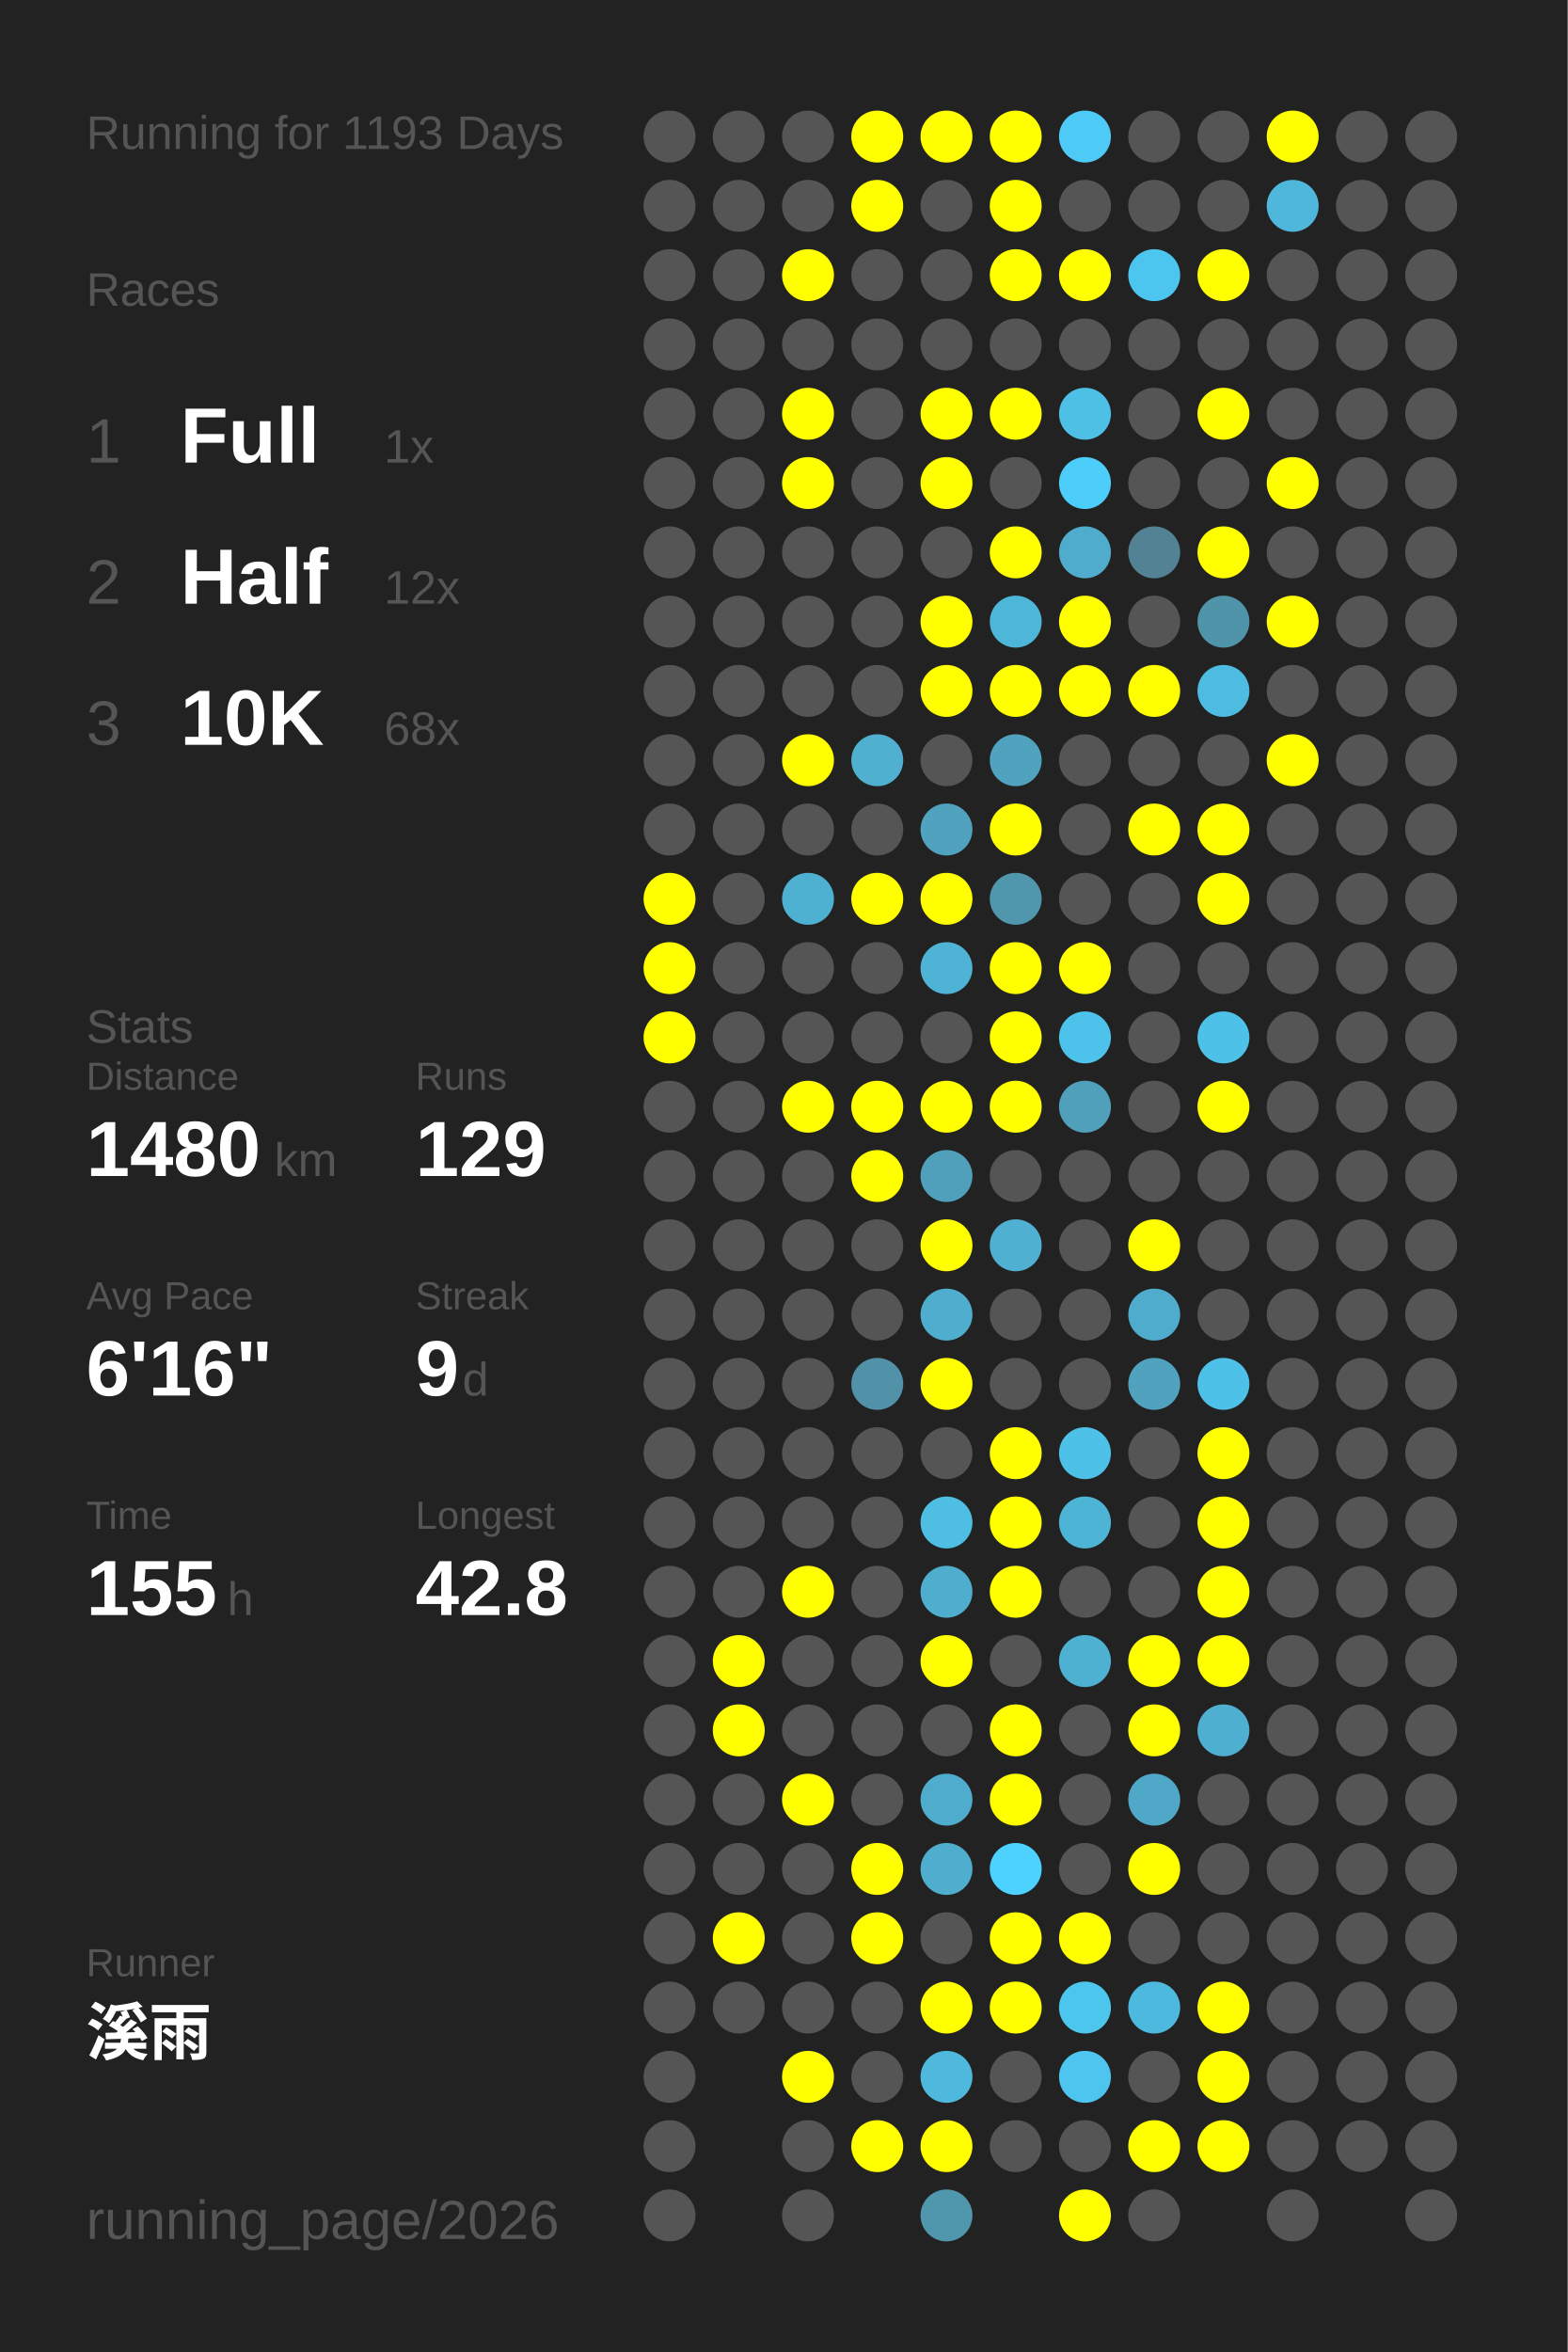
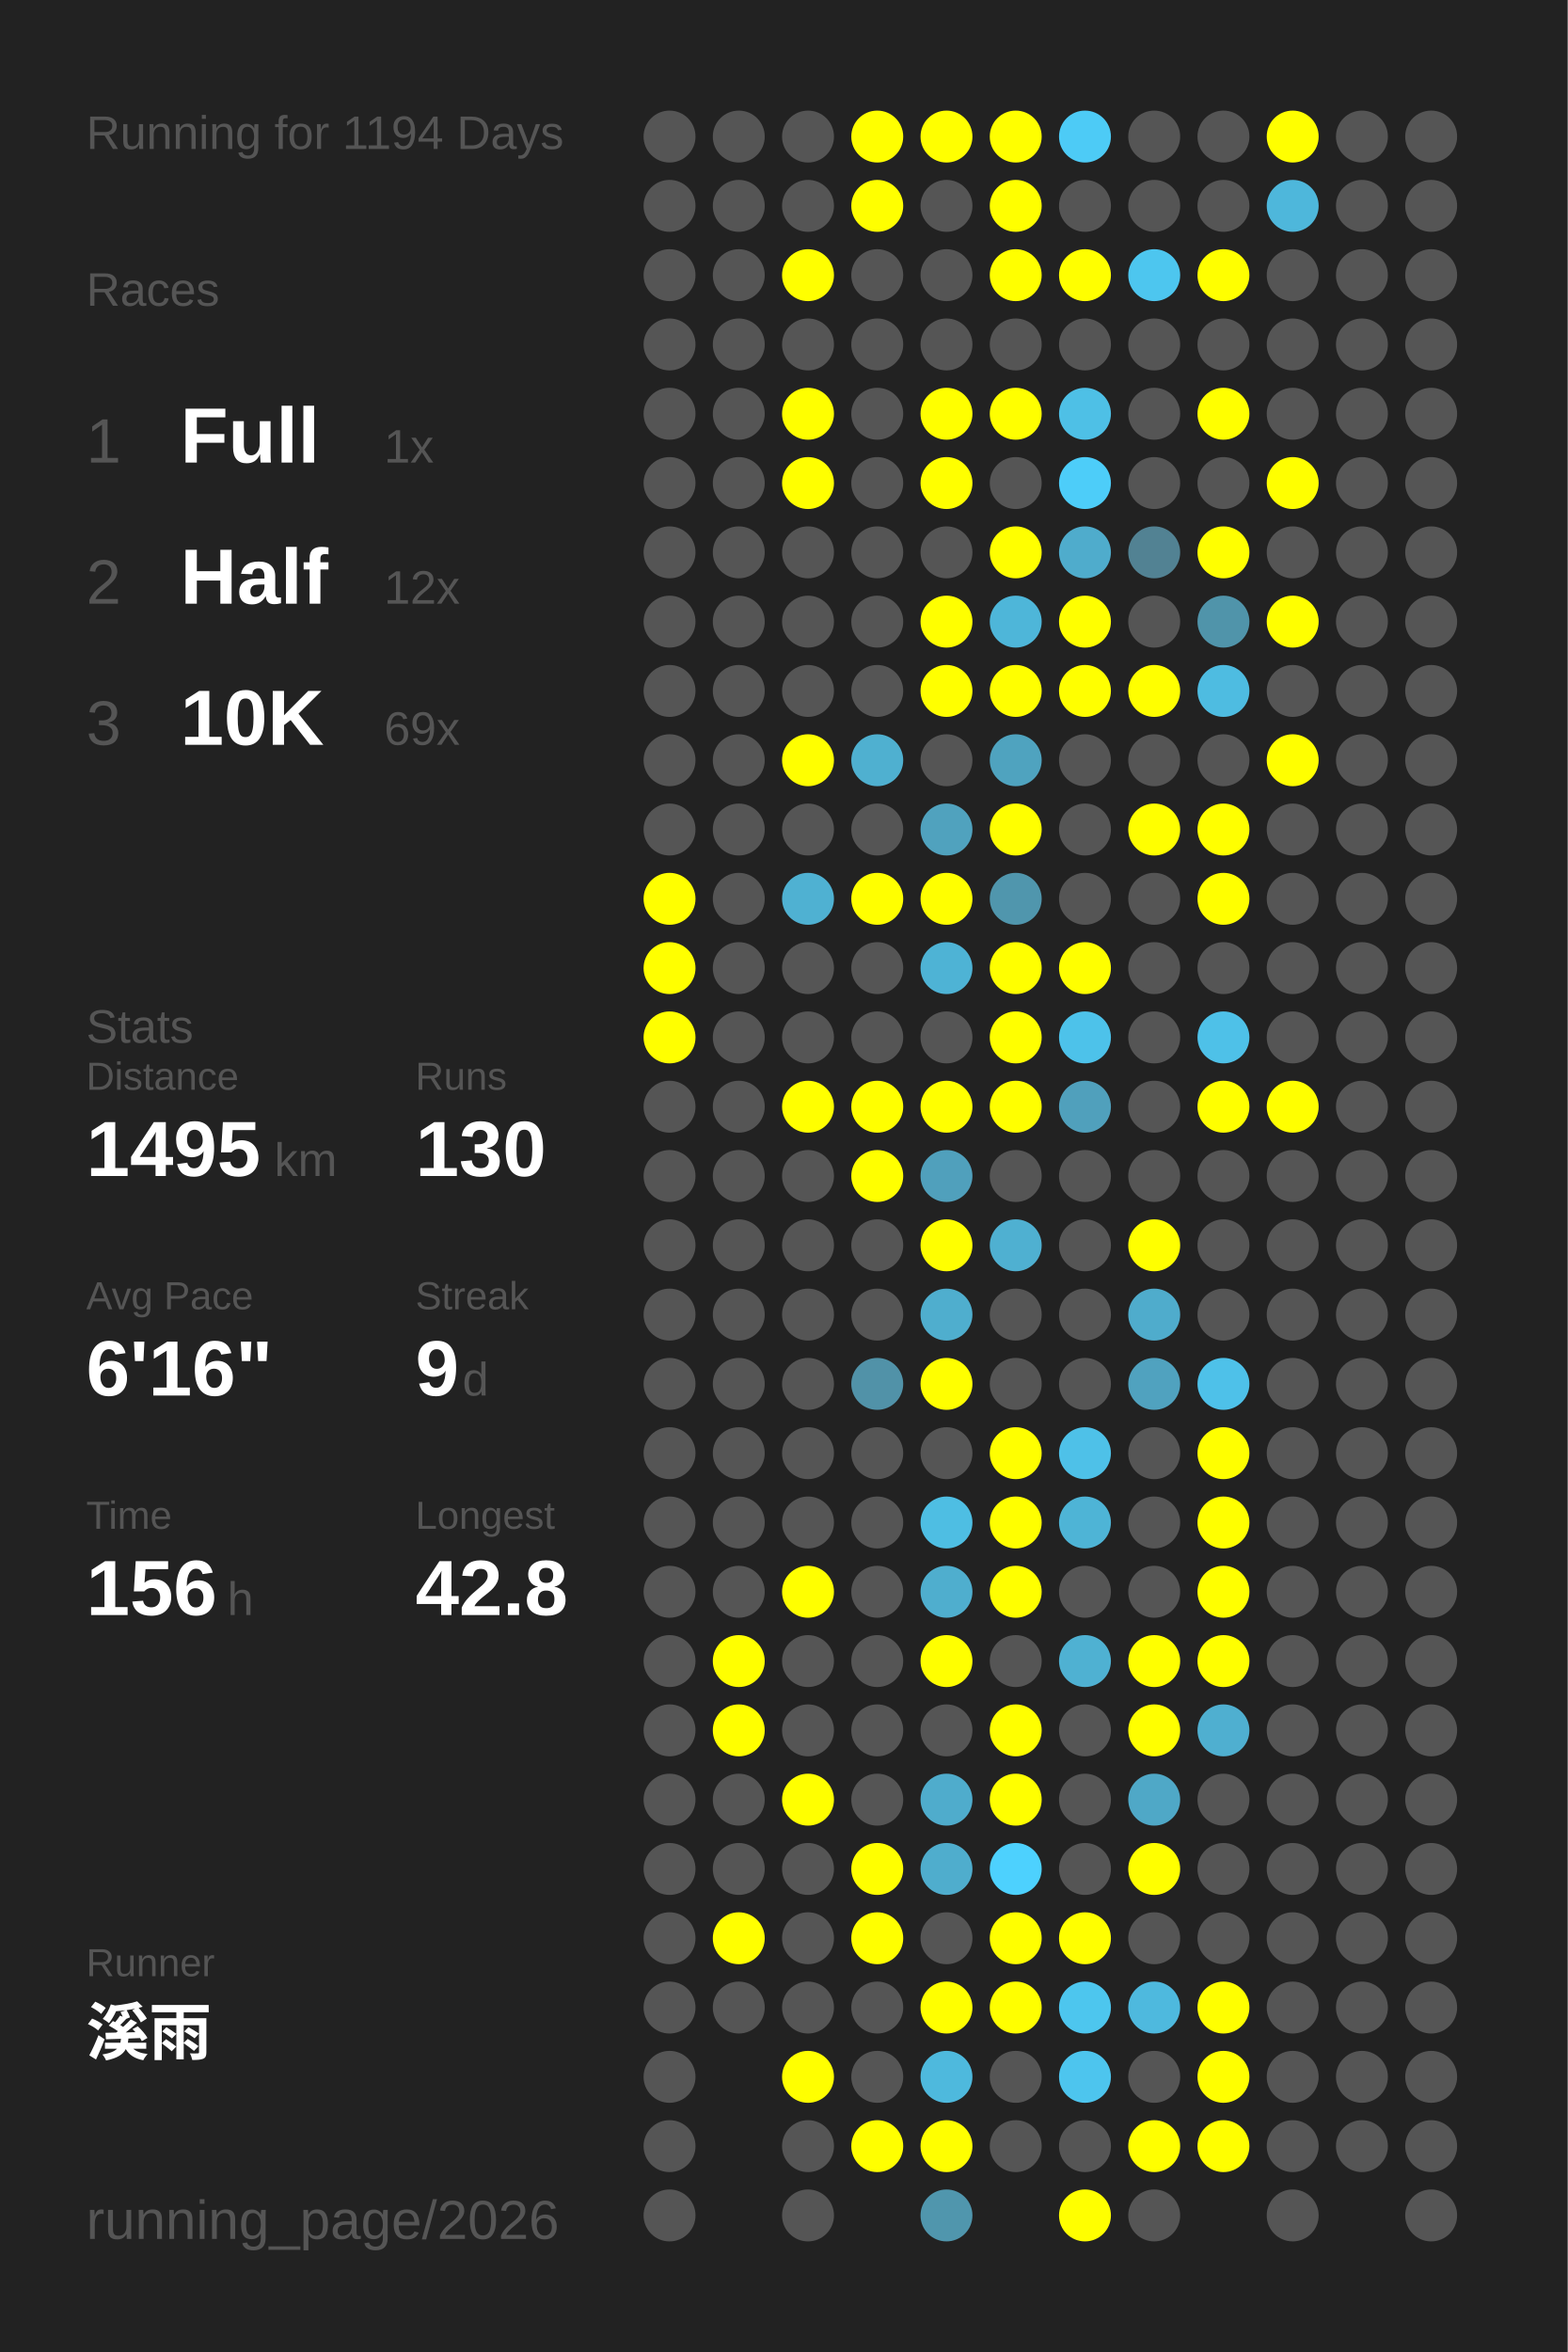
<svg xmlns="http://www.w3.org/2000/svg" baseProfile="full" height="300mm" version="1.1" viewBox="0,0,200,300" width="200mm">
  <defs />
  <rect fill="#222222" height="300" width="200" x="0" y="0" />
-   <text fill="#555555" style="font-size:6px; font-family:Arial;" x="11" y="19">Running for 1193 Days</text>
+   <text fill="#555555" style="font-size:6px; font-family:Arial;" x="11" y="19">Running for 1194 Days</text>
  <text fill="#555555" style="font-size:6px; font-family:Arial;" x="11" y="39">Races</text>
  <text fill="#555555" style="font-size:8px; font-family:Arial;" x="11" y="59">1</text>
  <text fill="#FFFFFF" style="font-size:10px; font-family:Arial; font-weight:bold;" x="23" y="59">Full</text>
  <text fill="#555555" style="font-size:6px; font-family:Arial;" x="49" y="59">1x</text>
  <text fill="#555555" style="font-size:8px; font-family:Arial;" x="11" y="77">2</text>
  <text fill="#FFFFFF" style="font-size:10px; font-family:Arial; font-weight:bold;" x="23" y="77">Half</text>
  <text fill="#555555" style="font-size:6px; font-family:Arial;" x="49" y="77">12x</text>
  <text fill="#555555" style="font-size:8px; font-family:Arial;" x="11" y="95">3</text>
  <text fill="#FFFFFF" style="font-size:10px; font-family:Arial; font-weight:bold;" x="23" y="95">10K</text>
-   <text fill="#555555" style="font-size:6px; font-family:Arial;" x="49" y="95">68x</text>
+   <text fill="#555555" style="font-size:6px; font-family:Arial;" x="49" y="95">69x</text>
  <text fill="#555555" style="font-size:6px; font-family:Arial;" x="11" y="133">Stats</text>
  <text fill="#555555" style="font-size:5px; font-family:Arial;" x="11" y="139">Distance</text>
-   <text fill="#FFFFFF" style="font-size:10px; font-family:Arial; font-weight:bold;" x="11" y="150">1480</text>
+   <text fill="#FFFFFF" style="font-size:10px; font-family:Arial; font-weight:bold;" x="11" y="150">1495</text>
  <text fill="#555555" style="font-size:6px; font-family:Arial;" x="35" y="150">km</text>
  <text fill="#555555" style="font-size:5px; font-family:Arial;" x="53" y="139">Runs</text>
-   <text fill="#FFFFFF" style="font-size:10px; font-family:Arial; font-weight:bold;" x="53" y="150">129</text>
+   <text fill="#FFFFFF" style="font-size:10px; font-family:Arial; font-weight:bold;" x="53" y="150">130</text>
  <text fill="#555555" style="font-size:5px; font-family:Arial;" x="11" y="167">Avg Pace</text>
  <text fill="#FFFFFF" style="font-size:10px; font-family:Arial; font-weight:bold;" x="11" y="178">6'16"</text>
  <text fill="#555555" style="font-size:5px; font-family:Arial;" x="53" y="167">Streak</text>
  <text fill="#FFFFFF" style="font-size:10px; font-family:Arial; font-weight:bold;" x="53" y="178">9</text>
  <text fill="#555555" style="font-size:6px; font-family:Arial;" x="59" y="178">d</text>
  <text fill="#555555" style="font-size:5px; font-family:Arial;" x="11" y="195">Time</text>
-   <text fill="#FFFFFF" style="font-size:10px; font-family:Arial; font-weight:bold;" x="11" y="206">155</text>
+   <text fill="#FFFFFF" style="font-size:10px; font-family:Arial; font-weight:bold;" x="11" y="206">156</text>
  <text fill="#555555" style="font-size:6px; font-family:Arial;" x="29" y="206">h</text>
  <text fill="#555555" style="font-size:5px; font-family:Arial;" x="53" y="195">Longest</text>
  <text fill="#FFFFFF" style="font-size:10px; font-family:Arial; font-weight:bold;" x="53" y="206">42.8</text>
  <text fill="#555555" style="font-size:5px; font-family:Arial;" x="11" y="252.065">Runner</text>
  <text fill="#FFFFFF" style="font-size:8px; font-family:Arial; font-weight:bold;" x="11" y="262.065">溪雨</text>
  <text fill="#555555" style="font-size:7px; font-family:Arial;" x="11" y="285.581">running_page/2026</text>
  <circle cx="85.417" cy="17.419" fill="#555555" r="3.312" />
  <circle cx="85.417" cy="26.258" fill="#555555" r="3.312" />
  <circle cx="85.417" cy="35.097" fill="#555555" r="3.312" />
  <circle cx="85.417" cy="43.935" fill="#555555" r="3.312" />
  <circle cx="85.417" cy="52.774" fill="#555555" r="3.312" />
  <circle cx="85.417" cy="61.613" fill="#555555" r="3.312" />
  <circle cx="85.417" cy="70.452" fill="#555555" r="3.312" />
  <circle cx="85.417" cy="79.29" fill="#555555" r="3.312" />
  <circle cx="85.417" cy="88.129" fill="#555555" r="3.312" />
  <circle cx="85.417" cy="96.968" fill="#555555" r="3.312" />
  <circle cx="85.417" cy="105.806" fill="#555555" r="3.312" />
  <circle cx="85.417" cy="114.645" fill="#FFFF00" r="3.312" />
  <circle cx="85.417" cy="123.484" fill="#FFFF00" r="3.312" />
  <circle cx="85.417" cy="132.323" fill="#FFFF00" r="3.312" />
  <circle cx="85.417" cy="141.161" fill="#555555" r="3.312" />
  <circle cx="85.417" cy="150" fill="#555555" r="3.312" />
  <circle cx="85.417" cy="158.839" fill="#555555" r="3.312" />
  <circle cx="85.417" cy="167.677" fill="#555555" r="3.312" />
  <circle cx="85.417" cy="176.516" fill="#555555" r="3.312" />
  <circle cx="85.417" cy="185.355" fill="#555555" r="3.312" />
  <circle cx="85.417" cy="194.194" fill="#555555" r="3.312" />
  <circle cx="85.417" cy="203.032" fill="#555555" r="3.312" />
  <circle cx="85.417" cy="211.871" fill="#555555" r="3.312" />
  <circle cx="85.417" cy="220.71" fill="#555555" r="3.312" />
  <circle cx="85.417" cy="229.548" fill="#555555" r="3.312" />
  <circle cx="85.417" cy="238.387" fill="#555555" r="3.312" />
  <circle cx="85.417" cy="247.226" fill="#555555" r="3.312" />
  <circle cx="85.417" cy="256.065" fill="#555555" r="3.312" />
  <circle cx="85.417" cy="264.903" fill="#555555" r="3.312" />
  <circle cx="85.417" cy="273.742" fill="#555555" r="3.312" />
  <circle cx="85.417" cy="282.581" fill="#555555" r="3.312" />
  <circle cx="94.25" cy="17.419" fill="#555555" r="3.312" />
  <circle cx="94.25" cy="26.258" fill="#555555" r="3.312" />
  <circle cx="94.25" cy="35.097" fill="#555555" r="3.312" />
  <circle cx="94.25" cy="43.935" fill="#555555" r="3.312" />
  <circle cx="94.25" cy="52.774" fill="#555555" r="3.312" />
  <circle cx="94.25" cy="61.613" fill="#555555" r="3.312" />
  <circle cx="94.25" cy="70.452" fill="#555555" r="3.312" />
  <circle cx="94.25" cy="79.29" fill="#555555" r="3.312" />
  <circle cx="94.25" cy="88.129" fill="#555555" r="3.312" />
  <circle cx="94.25" cy="96.968" fill="#555555" r="3.312" />
  <circle cx="94.25" cy="105.806" fill="#555555" r="3.312" />
  <circle cx="94.25" cy="114.645" fill="#555555" r="3.312" />
  <circle cx="94.25" cy="123.484" fill="#555555" r="3.312" />
  <circle cx="94.25" cy="132.323" fill="#555555" r="3.312" />
  <circle cx="94.25" cy="141.161" fill="#555555" r="3.312" />
  <circle cx="94.25" cy="150" fill="#555555" r="3.312" />
  <circle cx="94.25" cy="158.839" fill="#555555" r="3.312" />
  <circle cx="94.25" cy="167.677" fill="#555555" r="3.312" />
  <circle cx="94.25" cy="176.516" fill="#555555" r="3.312" />
  <circle cx="94.25" cy="185.355" fill="#555555" r="3.312" />
  <circle cx="94.25" cy="194.194" fill="#555555" r="3.312" />
  <circle cx="94.25" cy="203.032" fill="#555555" r="3.312" />
  <circle cx="94.25" cy="211.871" fill="#FFFF00" r="3.312" />
  <circle cx="94.25" cy="220.71" fill="#FFFF00" r="3.312" />
  <circle cx="94.25" cy="229.548" fill="#555555" r="3.312" />
  <circle cx="94.25" cy="238.387" fill="#555555" r="3.312" />
  <circle cx="94.25" cy="247.226" fill="#FFFF00" r="3.312" />
  <circle cx="94.25" cy="256.065" fill="#555555" r="3.312" />
  <circle cx="103.083" cy="17.419" fill="#555555" r="3.312" />
  <circle cx="103.083" cy="26.258" fill="#555555" r="3.312" />
  <circle cx="103.083" cy="35.097" fill="#FFFF00" r="3.312" />
  <circle cx="103.083" cy="43.935" fill="#555555" r="3.312" />
  <circle cx="103.083" cy="52.774" fill="#FFFF00" r="3.312" />
  <circle cx="103.083" cy="61.613" fill="#FFFF00" r="3.312" />
  <circle cx="103.083" cy="70.452" fill="#555555" r="3.312" />
  <circle cx="103.083" cy="79.29" fill="#555555" r="3.312" />
  <circle cx="103.083" cy="88.129" fill="#555555" r="3.312" />
  <circle cx="103.083" cy="96.968" fill="#FFFF00" r="3.312" />
  <circle cx="103.083" cy="105.806" fill="#555555" r="3.312" />
  <circle cx="103.083" cy="114.645" fill="#4fb1d2" r="3.312" />
  <circle cx="103.083" cy="123.484" fill="#555555" r="3.312" />
  <circle cx="103.083" cy="132.323" fill="#555555" r="3.312" />
  <circle cx="103.083" cy="141.161" fill="#FFFF00" r="3.312" />
  <circle cx="103.083" cy="150" fill="#555555" r="3.312" />
  <circle cx="103.083" cy="158.839" fill="#555555" r="3.312" />
  <circle cx="103.083" cy="167.677" fill="#555555" r="3.312" />
  <circle cx="103.083" cy="176.516" fill="#555555" r="3.312" />
  <circle cx="103.083" cy="185.355" fill="#555555" r="3.312" />
  <circle cx="103.083" cy="194.194" fill="#555555" r="3.312" />
  <circle cx="103.083" cy="203.032" fill="#FFFF00" r="3.312" />
  <circle cx="103.083" cy="211.871" fill="#555555" r="3.312" />
  <circle cx="103.083" cy="220.71" fill="#555555" r="3.312" />
  <circle cx="103.083" cy="229.548" fill="#FFFF00" r="3.312" />
  <circle cx="103.083" cy="238.387" fill="#555555" r="3.312" />
  <circle cx="103.083" cy="247.226" fill="#555555" r="3.312" />
  <circle cx="103.083" cy="256.065" fill="#555555" r="3.312" />
  <circle cx="103.083" cy="264.903" fill="#FFFF00" r="3.312" />
  <circle cx="103.083" cy="273.742" fill="#555555" r="3.312" />
  <circle cx="103.083" cy="282.581" fill="#555555" r="3.312" />
  <circle cx="111.917" cy="17.419" fill="#FFFF00" r="3.312" />
  <circle cx="111.917" cy="26.258" fill="#FFFF00" r="3.312" />
  <circle cx="111.917" cy="35.097" fill="#555555" r="3.312" />
  <circle cx="111.917" cy="43.935" fill="#555555" r="3.312" />
  <circle cx="111.917" cy="52.774" fill="#555555" r="3.312" />
  <circle cx="111.917" cy="61.613" fill="#555555" r="3.312" />
  <circle cx="111.917" cy="70.452" fill="#555555" r="3.312" />
  <circle cx="111.917" cy="79.29" fill="#555555" r="3.312" />
  <circle cx="111.917" cy="88.129" fill="#555555" r="3.312" />
  <circle cx="111.917" cy="96.968" fill="#4fb0d0" r="3.312" />
  <circle cx="111.917" cy="105.806" fill="#555555" r="3.312" />
  <circle cx="111.917" cy="114.645" fill="#FFFF00" r="3.312" />
  <circle cx="111.917" cy="123.484" fill="#555555" r="3.312" />
  <circle cx="111.917" cy="132.323" fill="#555555" r="3.312" />
  <circle cx="111.917" cy="141.161" fill="#FFFF00" r="3.312" />
  <circle cx="111.917" cy="150" fill="#FFFF00" r="3.312" />
  <circle cx="111.917" cy="158.839" fill="#555555" r="3.312" />
  <circle cx="111.917" cy="167.677" fill="#555555" r="3.312" />
  <circle cx="111.917" cy="176.516" fill="#5192a8" r="3.312" />
  <circle cx="111.917" cy="185.355" fill="#555555" r="3.312" />
  <circle cx="111.917" cy="194.194" fill="#555555" r="3.312" />
  <circle cx="111.917" cy="203.032" fill="#555555" r="3.312" />
  <circle cx="111.917" cy="211.871" fill="#555555" r="3.312" />
  <circle cx="111.917" cy="220.71" fill="#555555" r="3.312" />
  <circle cx="111.917" cy="229.548" fill="#555555" r="3.312" />
  <circle cx="111.917" cy="238.387" fill="#FFFF00" r="3.312" />
  <circle cx="111.917" cy="247.226" fill="#FFFF00" r="3.312" />
  <circle cx="111.917" cy="256.065" fill="#555555" r="3.312" />
  <circle cx="111.917" cy="264.903" fill="#555555" r="3.312" />
  <circle cx="111.917" cy="273.742" fill="#FFFF00" r="3.312" />
  <circle cx="120.75" cy="17.419" fill="#FFFF00" r="3.312" />
  <circle cx="120.75" cy="26.258" fill="#555555" r="3.312" />
  <circle cx="120.75" cy="35.097" fill="#555555" r="3.312" />
  <circle cx="120.75" cy="43.935" fill="#555555" r="3.312" />
  <circle cx="120.75" cy="52.774" fill="#FFFF00" r="3.312" />
  <circle cx="120.75" cy="61.613" fill="#FFFF00" r="3.312" />
  <circle cx="120.75" cy="70.452" fill="#555555" r="3.312" />
  <circle cx="120.75" cy="79.29" fill="#FFFF00" r="3.312" />
  <circle cx="120.75" cy="88.129" fill="#FFFF00" r="3.312" />
  <circle cx="120.75" cy="96.968" fill="#555555" r="3.312" />
  <circle cx="120.75" cy="105.806" fill="#50a2be" r="3.312" />
  <circle cx="120.75" cy="114.645" fill="#FFFF00" r="3.312" />
  <circle cx="120.75" cy="123.484" fill="#4eb3d5" r="3.312" />
  <circle cx="120.75" cy="132.323" fill="#555555" r="3.312" />
  <circle cx="120.75" cy="141.161" fill="#FFFF00" r="3.312" />
  <circle cx="120.75" cy="150" fill="#50a0bc" r="3.312" />
  <circle cx="120.75" cy="158.839" fill="#FFFF00" r="3.312" />
  <circle cx="120.75" cy="167.677" fill="#4faece" r="3.312" />
  <circle cx="120.75" cy="176.516" fill="#FFFF00" r="3.312" />
  <circle cx="120.75" cy="185.355" fill="#555555" r="3.312" />
  <circle cx="120.75" cy="194.194" fill="#4ebee3" r="3.312" />
  <circle cx="120.75" cy="203.032" fill="#4faece" r="3.312" />
  <circle cx="120.75" cy="211.871" fill="#FFFF00" r="3.312" />
  <circle cx="120.75" cy="220.71" fill="#555555" r="3.312" />
  <circle cx="120.75" cy="229.548" fill="#4faccc" r="3.312" />
  <circle cx="120.75" cy="238.387" fill="#4fadcd" r="3.312" />
  <circle cx="120.75" cy="247.226" fill="#555555" r="3.312" />
  <circle cx="120.75" cy="256.065" fill="#FFFF00" r="3.312" />
  <circle cx="120.75" cy="264.903" fill="#4eb9dd" r="3.312" />
  <circle cx="120.75" cy="273.742" fill="#FFFF00" r="3.312" />
  <circle cx="120.75" cy="282.581" fill="#5096ad" r="3.312" />
  <circle cx="129.583" cy="17.419" fill="#FFFF00" r="3.312" />
  <circle cx="129.583" cy="26.258" fill="#FFFF00" r="3.312" />
  <circle cx="129.583" cy="35.097" fill="#FFFF00" r="3.312" />
  <circle cx="129.583" cy="43.935" fill="#555555" r="3.312" />
  <circle cx="129.583" cy="52.774" fill="#FFFF00" r="3.312" />
  <circle cx="129.583" cy="61.613" fill="#555555" r="3.312" />
  <circle cx="129.583" cy="70.452" fill="#FFFF00" r="3.312" />
  <circle cx="129.583" cy="79.29" fill="#4eb6d9" r="3.312" />
  <circle cx="129.583" cy="88.129" fill="#FFFF00" r="3.312" />
  <circle cx="129.583" cy="96.968" fill="#4fa3bf" r="3.312" />
  <circle cx="129.583" cy="105.806" fill="#FFFF00" r="3.312" />
  <circle cx="129.583" cy="114.645" fill="#5096ad" r="3.312" />
  <circle cx="129.583" cy="123.484" fill="#FFFF00" r="3.312" />
  <circle cx="129.583" cy="132.323" fill="#FFFF00" r="3.312" />
  <circle cx="129.583" cy="141.161" fill="#FFFF00" r="3.312" />
  <circle cx="129.583" cy="150" fill="#555555" r="3.312" />
  <circle cx="129.583" cy="158.839" fill="#4fb0d1" r="3.312" />
  <circle cx="129.583" cy="167.677" fill="#555555" r="3.312" />
  <circle cx="129.583" cy="176.516" fill="#555555" r="3.312" />
  <circle cx="129.583" cy="185.355" fill="#FFFF00" r="3.312" />
  <circle cx="129.583" cy="194.194" fill="#FFFF00" r="3.312" />
  <circle cx="129.583" cy="203.032" fill="#FFFF00" r="3.312" />
  <circle cx="129.583" cy="211.871" fill="#555555" r="3.312" />
  <circle cx="129.583" cy="220.71" fill="#FFFF00" r="3.312" />
  <circle cx="129.583" cy="229.548" fill="#FFFF00" r="3.312" />
  <circle cx="129.583" cy="238.387" fill="#4dd1fe" r="3.312" />
  <circle cx="129.583" cy="247.226" fill="#FFFF00" r="3.312" />
  <circle cx="129.583" cy="256.065" fill="#FFFF00" r="3.312" />
  <circle cx="129.583" cy="264.903" fill="#555555" r="3.312" />
  <circle cx="129.583" cy="273.742" fill="#555555" r="3.312" />
  <circle cx="138.417" cy="17.419" fill="#4dcbf6" r="3.312" />
  <circle cx="138.417" cy="26.258" fill="#555555" r="3.312" />
  <circle cx="138.417" cy="35.097" fill="#FFFF00" r="3.312" />
  <circle cx="138.417" cy="43.935" fill="#555555" r="3.312" />
  <circle cx="138.417" cy="52.774" fill="#4ec0e6" r="3.312" />
  <circle cx="138.417" cy="61.613" fill="#4dcdf9" r="3.312" />
  <circle cx="138.417" cy="70.452" fill="#4faccc" r="3.312" />
  <circle cx="138.417" cy="79.29" fill="#FFFF00" r="3.312" />
  <circle cx="138.417" cy="88.129" fill="#FFFF00" r="3.312" />
  <circle cx="138.417" cy="96.968" fill="#555555" r="3.312" />
  <circle cx="138.417" cy="105.806" fill="#555555" r="3.312" />
  <circle cx="138.417" cy="114.645" fill="#555555" r="3.312" />
  <circle cx="138.417" cy="123.484" fill="#FFFF00" r="3.312" />
  <circle cx="138.417" cy="132.323" fill="#4dc2ea" r="3.312" />
  <circle cx="138.417" cy="141.161" fill="#50a0bc" r="3.312" />
  <circle cx="138.417" cy="150" fill="#555555" r="3.312" />
  <circle cx="138.417" cy="158.839" fill="#555555" r="3.312" />
  <circle cx="138.417" cy="167.677" fill="#555555" r="3.312" />
  <circle cx="138.417" cy="176.516" fill="#555555" r="3.312" />
  <circle cx="138.417" cy="185.355" fill="#4ec1e8" r="3.312" />
  <circle cx="138.417" cy="194.194" fill="#4eb4d6" r="3.312" />
  <circle cx="138.417" cy="203.032" fill="#555555" r="3.312" />
  <circle cx="138.417" cy="211.871" fill="#4fb1d2" r="3.312" />
  <circle cx="138.417" cy="220.71" fill="#555555" r="3.312" />
  <circle cx="138.417" cy="229.548" fill="#555555" r="3.312" />
  <circle cx="138.417" cy="238.387" fill="#555555" r="3.312" />
  <circle cx="138.417" cy="247.226" fill="#FFFF00" r="3.312" />
  <circle cx="138.417" cy="256.065" fill="#4dc6ee" r="3.312" />
  <circle cx="138.417" cy="264.903" fill="#4dc5ee" r="3.312" />
  <circle cx="138.417" cy="273.742" fill="#555555" r="3.312" />
  <circle cx="138.417" cy="282.581" fill="#FFFF00" r="3.312" />
  <circle cx="147.25" cy="17.419" fill="#555555" r="3.312" />
  <circle cx="147.25" cy="26.258" fill="#555555" r="3.312" />
  <circle cx="147.25" cy="35.097" fill="#4dc6ef" r="3.312" />
  <circle cx="147.25" cy="43.935" fill="#555555" r="3.312" />
  <circle cx="147.25" cy="52.774" fill="#555555" r="3.312" />
  <circle cx="147.25" cy="61.613" fill="#555555" r="3.312" />
  <circle cx="147.25" cy="70.452" fill="#528293" r="3.312" />
  <circle cx="147.25" cy="79.29" fill="#555555" r="3.312" />
  <circle cx="147.25" cy="88.129" fill="#FFFF00" r="3.312" />
  <circle cx="147.25" cy="96.968" fill="#555555" r="3.312" />
  <circle cx="147.25" cy="105.806" fill="#FFFF00" r="3.312" />
  <circle cx="147.25" cy="114.645" fill="#555555" r="3.312" />
  <circle cx="147.25" cy="123.484" fill="#555555" r="3.312" />
  <circle cx="147.25" cy="132.323" fill="#555555" r="3.312" />
  <circle cx="147.25" cy="141.161" fill="#555555" r="3.312" />
  <circle cx="147.25" cy="150" fill="#555555" r="3.312" />
  <circle cx="147.25" cy="158.839" fill="#FFFF00" r="3.312" />
  <circle cx="147.25" cy="167.677" fill="#4faccc" r="3.312" />
  <circle cx="147.25" cy="176.516" fill="#50a2bf" r="3.312" />
  <circle cx="147.25" cy="185.355" fill="#555555" r="3.312" />
  <circle cx="147.25" cy="194.194" fill="#555555" r="3.312" />
  <circle cx="147.25" cy="203.032" fill="#555555" r="3.312" />
  <circle cx="147.25" cy="211.871" fill="#FFFF00" r="3.312" />
  <circle cx="147.25" cy="220.71" fill="#FFFF00" r="3.312" />
  <circle cx="147.25" cy="229.548" fill="#4fa8c7" r="3.312" />
  <circle cx="147.25" cy="238.387" fill="#FFFF00" r="3.312" />
  <circle cx="147.25" cy="247.226" fill="#555555" r="3.312" />
  <circle cx="147.25" cy="256.065" fill="#4eb9de" r="3.312" />
  <circle cx="147.25" cy="264.903" fill="#555555" r="3.312" />
  <circle cx="147.25" cy="273.742" fill="#FFFF00" r="3.312" />
  <circle cx="147.25" cy="282.581" fill="#555555" r="3.312" />
  <circle cx="156.083" cy="17.419" fill="#555555" r="3.312" />
  <circle cx="156.083" cy="26.258" fill="#555555" r="3.312" />
  <circle cx="156.083" cy="35.097" fill="#FFFF00" r="3.312" />
  <circle cx="156.083" cy="43.935" fill="#555555" r="3.312" />
  <circle cx="156.083" cy="52.774" fill="#FFFF00" r="3.312" />
  <circle cx="156.083" cy="61.613" fill="#555555" r="3.312" />
  <circle cx="156.083" cy="70.452" fill="#FFFF00" r="3.312" />
  <circle cx="156.083" cy="79.29" fill="#5094aa" r="3.312" />
  <circle cx="156.083" cy="88.129" fill="#4ebce1" r="3.312" />
  <circle cx="156.083" cy="96.968" fill="#555555" r="3.312" />
  <circle cx="156.083" cy="105.806" fill="#FFFF00" r="3.312" />
  <circle cx="156.083" cy="114.645" fill="#FFFF00" r="3.312" />
  <circle cx="156.083" cy="123.484" fill="#555555" r="3.312" />
  <circle cx="156.083" cy="132.323" fill="#4ec1e8" r="3.312" />
  <circle cx="156.083" cy="141.161" fill="#FFFF00" r="3.312" />
  <circle cx="156.083" cy="150" fill="#555555" r="3.312" />
  <circle cx="156.083" cy="158.839" fill="#555555" r="3.312" />
  <circle cx="156.083" cy="167.677" fill="#555555" r="3.312" />
  <circle cx="156.083" cy="176.516" fill="#4ec1e9" r="3.312" />
  <circle cx="156.083" cy="185.355" fill="#FFFF00" r="3.312" />
  <circle cx="156.083" cy="194.194" fill="#FFFF00" r="3.312" />
  <circle cx="156.083" cy="203.032" fill="#FFFF00" r="3.312" />
  <circle cx="156.083" cy="211.871" fill="#FFFF00" r="3.312" />
  <circle cx="156.083" cy="220.71" fill="#4fafd0" r="3.312" />
  <circle cx="156.083" cy="229.548" fill="#555555" r="3.312" />
  <circle cx="156.083" cy="238.387" fill="#555555" r="3.312" />
  <circle cx="156.083" cy="247.226" fill="#555555" r="3.312" />
  <circle cx="156.083" cy="256.065" fill="#FFFF00" r="3.312" />
  <circle cx="156.083" cy="264.903" fill="#FFFF00" r="3.312" />
  <circle cx="156.083" cy="273.742" fill="#FFFF00" r="3.312" />
  <circle cx="164.917" cy="17.419" fill="#FFFF00" r="3.312" />
  <circle cx="164.917" cy="26.258" fill="#4eb7db" r="3.312" />
  <circle cx="164.917" cy="35.097" fill="#555555" r="3.312" />
  <circle cx="164.917" cy="43.935" fill="#555555" r="3.312" />
  <circle cx="164.917" cy="52.774" fill="#555555" r="3.312" />
  <circle cx="164.917" cy="61.613" fill="#FFFF00" r="3.312" />
  <circle cx="164.917" cy="70.452" fill="#555555" r="3.312" />
  <circle cx="164.917" cy="79.29" fill="#FFFF00" r="3.312" />
  <circle cx="164.917" cy="88.129" fill="#555555" r="3.312" />
  <circle cx="164.917" cy="96.968" fill="#FFFF00" r="3.312" />
  <circle cx="164.917" cy="105.806" fill="#555555" r="3.312" />
  <circle cx="164.917" cy="114.645" fill="#555555" r="3.312" />
  <circle cx="164.917" cy="123.484" fill="#555555" r="3.312" />
  <circle cx="164.917" cy="132.323" fill="#555555" r="3.312" />
-   <circle cx="164.917" cy="141.161" fill="#555555" r="3.312" />
+   <circle cx="164.917" cy="141.161" fill="#FFFF00" r="3.312" />
  <circle cx="164.917" cy="150" fill="#555555" r="3.312" />
  <circle cx="164.917" cy="158.839" fill="#555555" r="3.312" />
  <circle cx="164.917" cy="167.677" fill="#555555" r="3.312" />
  <circle cx="164.917" cy="176.516" fill="#555555" r="3.312" />
  <circle cx="164.917" cy="185.355" fill="#555555" r="3.312" />
  <circle cx="164.917" cy="194.194" fill="#555555" r="3.312" />
  <circle cx="164.917" cy="203.032" fill="#555555" r="3.312" />
  <circle cx="164.917" cy="211.871" fill="#555555" r="3.312" />
  <circle cx="164.917" cy="220.71" fill="#555555" r="3.312" />
  <circle cx="164.917" cy="229.548" fill="#555555" r="3.312" />
  <circle cx="164.917" cy="238.387" fill="#555555" r="3.312" />
  <circle cx="164.917" cy="247.226" fill="#555555" r="3.312" />
  <circle cx="164.917" cy="256.065" fill="#555555" r="3.312" />
  <circle cx="164.917" cy="264.903" fill="#555555" r="3.312" />
  <circle cx="164.917" cy="273.742" fill="#555555" r="3.312" />
  <circle cx="164.917" cy="282.581" fill="#555555" r="3.312" />
  <circle cx="173.75" cy="17.419" fill="#555555" r="3.312" />
  <circle cx="173.75" cy="26.258" fill="#555555" r="3.312" />
  <circle cx="173.75" cy="35.097" fill="#555555" r="3.312" />
  <circle cx="173.75" cy="43.935" fill="#555555" r="3.312" />
  <circle cx="173.75" cy="52.774" fill="#555555" r="3.312" />
  <circle cx="173.75" cy="61.613" fill="#555555" r="3.312" />
  <circle cx="173.75" cy="70.452" fill="#555555" r="3.312" />
  <circle cx="173.75" cy="79.29" fill="#555555" r="3.312" />
  <circle cx="173.75" cy="88.129" fill="#555555" r="3.312" />
  <circle cx="173.75" cy="96.968" fill="#555555" r="3.312" />
  <circle cx="173.75" cy="105.806" fill="#555555" r="3.312" />
  <circle cx="173.75" cy="114.645" fill="#555555" r="3.312" />
  <circle cx="173.75" cy="123.484" fill="#555555" r="3.312" />
  <circle cx="173.75" cy="132.323" fill="#555555" r="3.312" />
  <circle cx="173.75" cy="141.161" fill="#555555" r="3.312" />
  <circle cx="173.75" cy="150" fill="#555555" r="3.312" />
  <circle cx="173.75" cy="158.839" fill="#555555" r="3.312" />
  <circle cx="173.75" cy="167.677" fill="#555555" r="3.312" />
  <circle cx="173.75" cy="176.516" fill="#555555" r="3.312" />
  <circle cx="173.75" cy="185.355" fill="#555555" r="3.312" />
  <circle cx="173.75" cy="194.194" fill="#555555" r="3.312" />
  <circle cx="173.75" cy="203.032" fill="#555555" r="3.312" />
  <circle cx="173.75" cy="211.871" fill="#555555" r="3.312" />
  <circle cx="173.75" cy="220.71" fill="#555555" r="3.312" />
  <circle cx="173.75" cy="229.548" fill="#555555" r="3.312" />
  <circle cx="173.75" cy="238.387" fill="#555555" r="3.312" />
  <circle cx="173.75" cy="247.226" fill="#555555" r="3.312" />
  <circle cx="173.75" cy="256.065" fill="#555555" r="3.312" />
  <circle cx="173.75" cy="264.903" fill="#555555" r="3.312" />
  <circle cx="173.75" cy="273.742" fill="#555555" r="3.312" />
  <circle cx="182.583" cy="17.419" fill="#555555" r="3.312" />
  <circle cx="182.583" cy="26.258" fill="#555555" r="3.312" />
  <circle cx="182.583" cy="35.097" fill="#555555" r="3.312" />
  <circle cx="182.583" cy="43.935" fill="#555555" r="3.312" />
  <circle cx="182.583" cy="52.774" fill="#555555" r="3.312" />
  <circle cx="182.583" cy="61.613" fill="#555555" r="3.312" />
  <circle cx="182.583" cy="70.452" fill="#555555" r="3.312" />
  <circle cx="182.583" cy="79.29" fill="#555555" r="3.312" />
  <circle cx="182.583" cy="88.129" fill="#555555" r="3.312" />
  <circle cx="182.583" cy="96.968" fill="#555555" r="3.312" />
  <circle cx="182.583" cy="105.806" fill="#555555" r="3.312" />
  <circle cx="182.583" cy="114.645" fill="#555555" r="3.312" />
  <circle cx="182.583" cy="123.484" fill="#555555" r="3.312" />
  <circle cx="182.583" cy="132.323" fill="#555555" r="3.312" />
  <circle cx="182.583" cy="141.161" fill="#555555" r="3.312" />
  <circle cx="182.583" cy="150" fill="#555555" r="3.312" />
  <circle cx="182.583" cy="158.839" fill="#555555" r="3.312" />
  <circle cx="182.583" cy="167.677" fill="#555555" r="3.312" />
  <circle cx="182.583" cy="176.516" fill="#555555" r="3.312" />
  <circle cx="182.583" cy="185.355" fill="#555555" r="3.312" />
  <circle cx="182.583" cy="194.194" fill="#555555" r="3.312" />
  <circle cx="182.583" cy="203.032" fill="#555555" r="3.312" />
  <circle cx="182.583" cy="211.871" fill="#555555" r="3.312" />
  <circle cx="182.583" cy="220.71" fill="#555555" r="3.312" />
  <circle cx="182.583" cy="229.548" fill="#555555" r="3.312" />
  <circle cx="182.583" cy="238.387" fill="#555555" r="3.312" />
  <circle cx="182.583" cy="247.226" fill="#555555" r="3.312" />
  <circle cx="182.583" cy="256.065" fill="#555555" r="3.312" />
  <circle cx="182.583" cy="264.903" fill="#555555" r="3.312" />
  <circle cx="182.583" cy="273.742" fill="#555555" r="3.312" />
  <circle cx="182.583" cy="282.581" fill="#555555" r="3.312" />
</svg>
